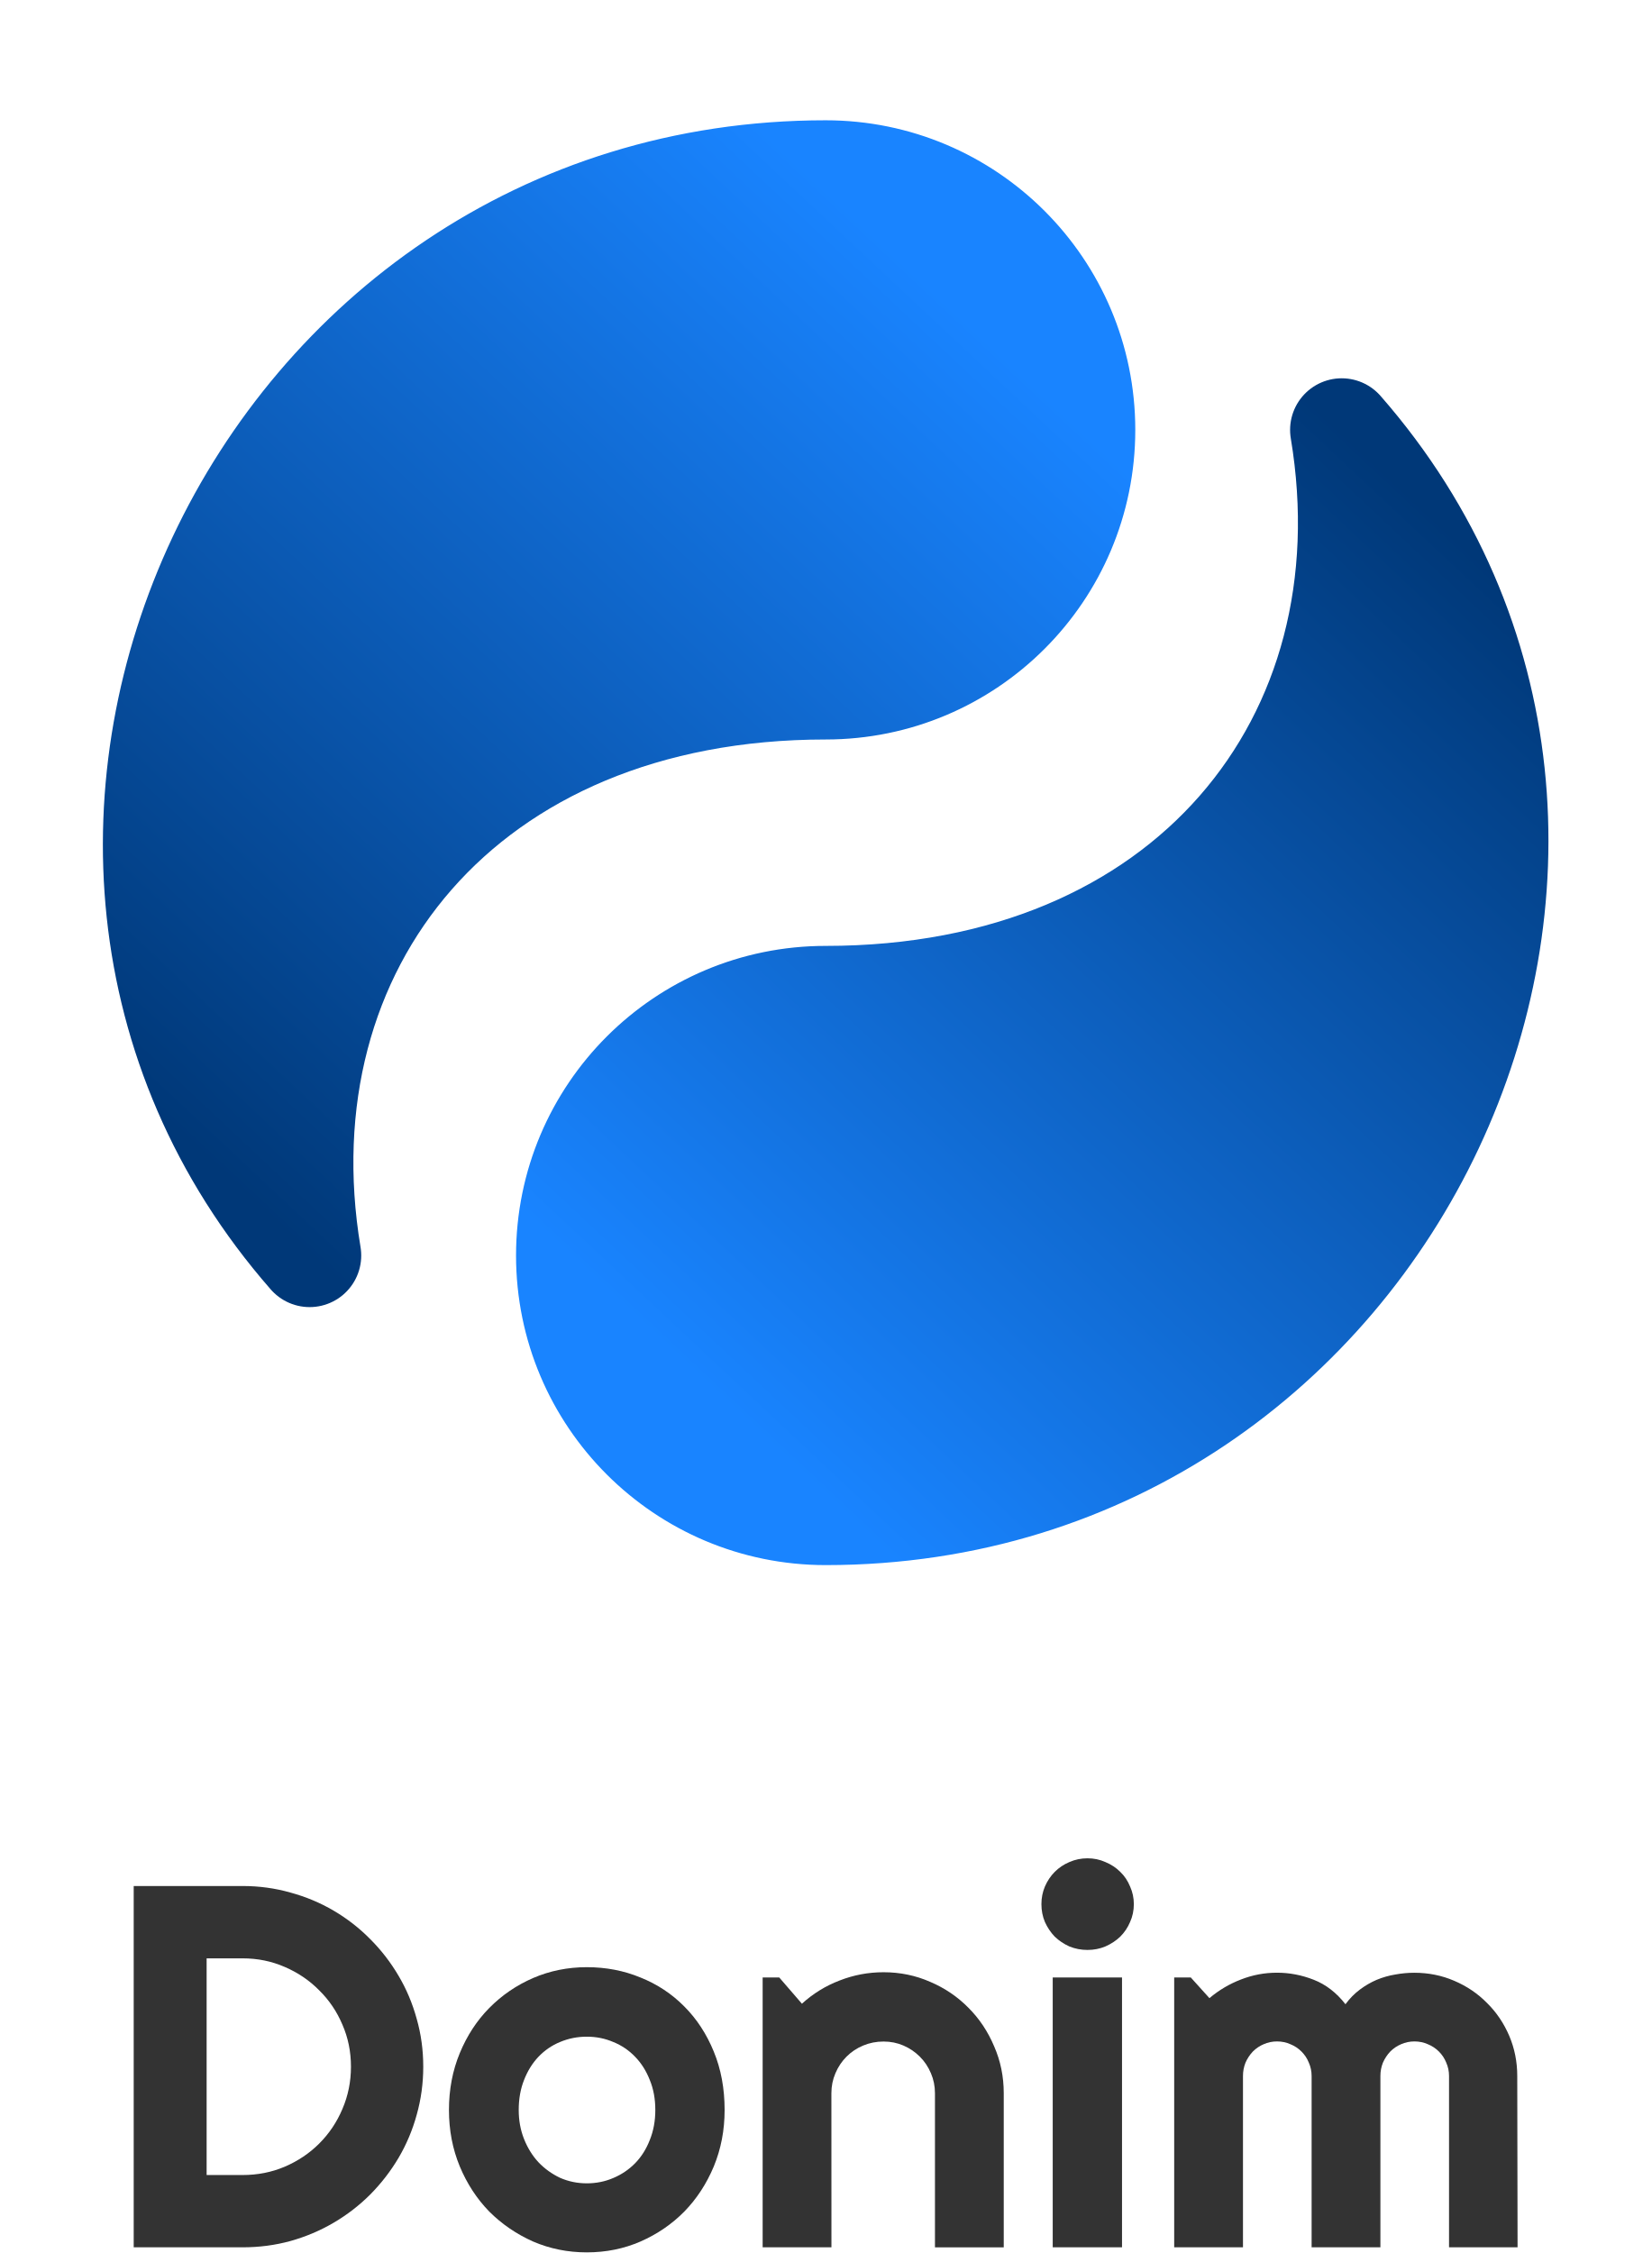
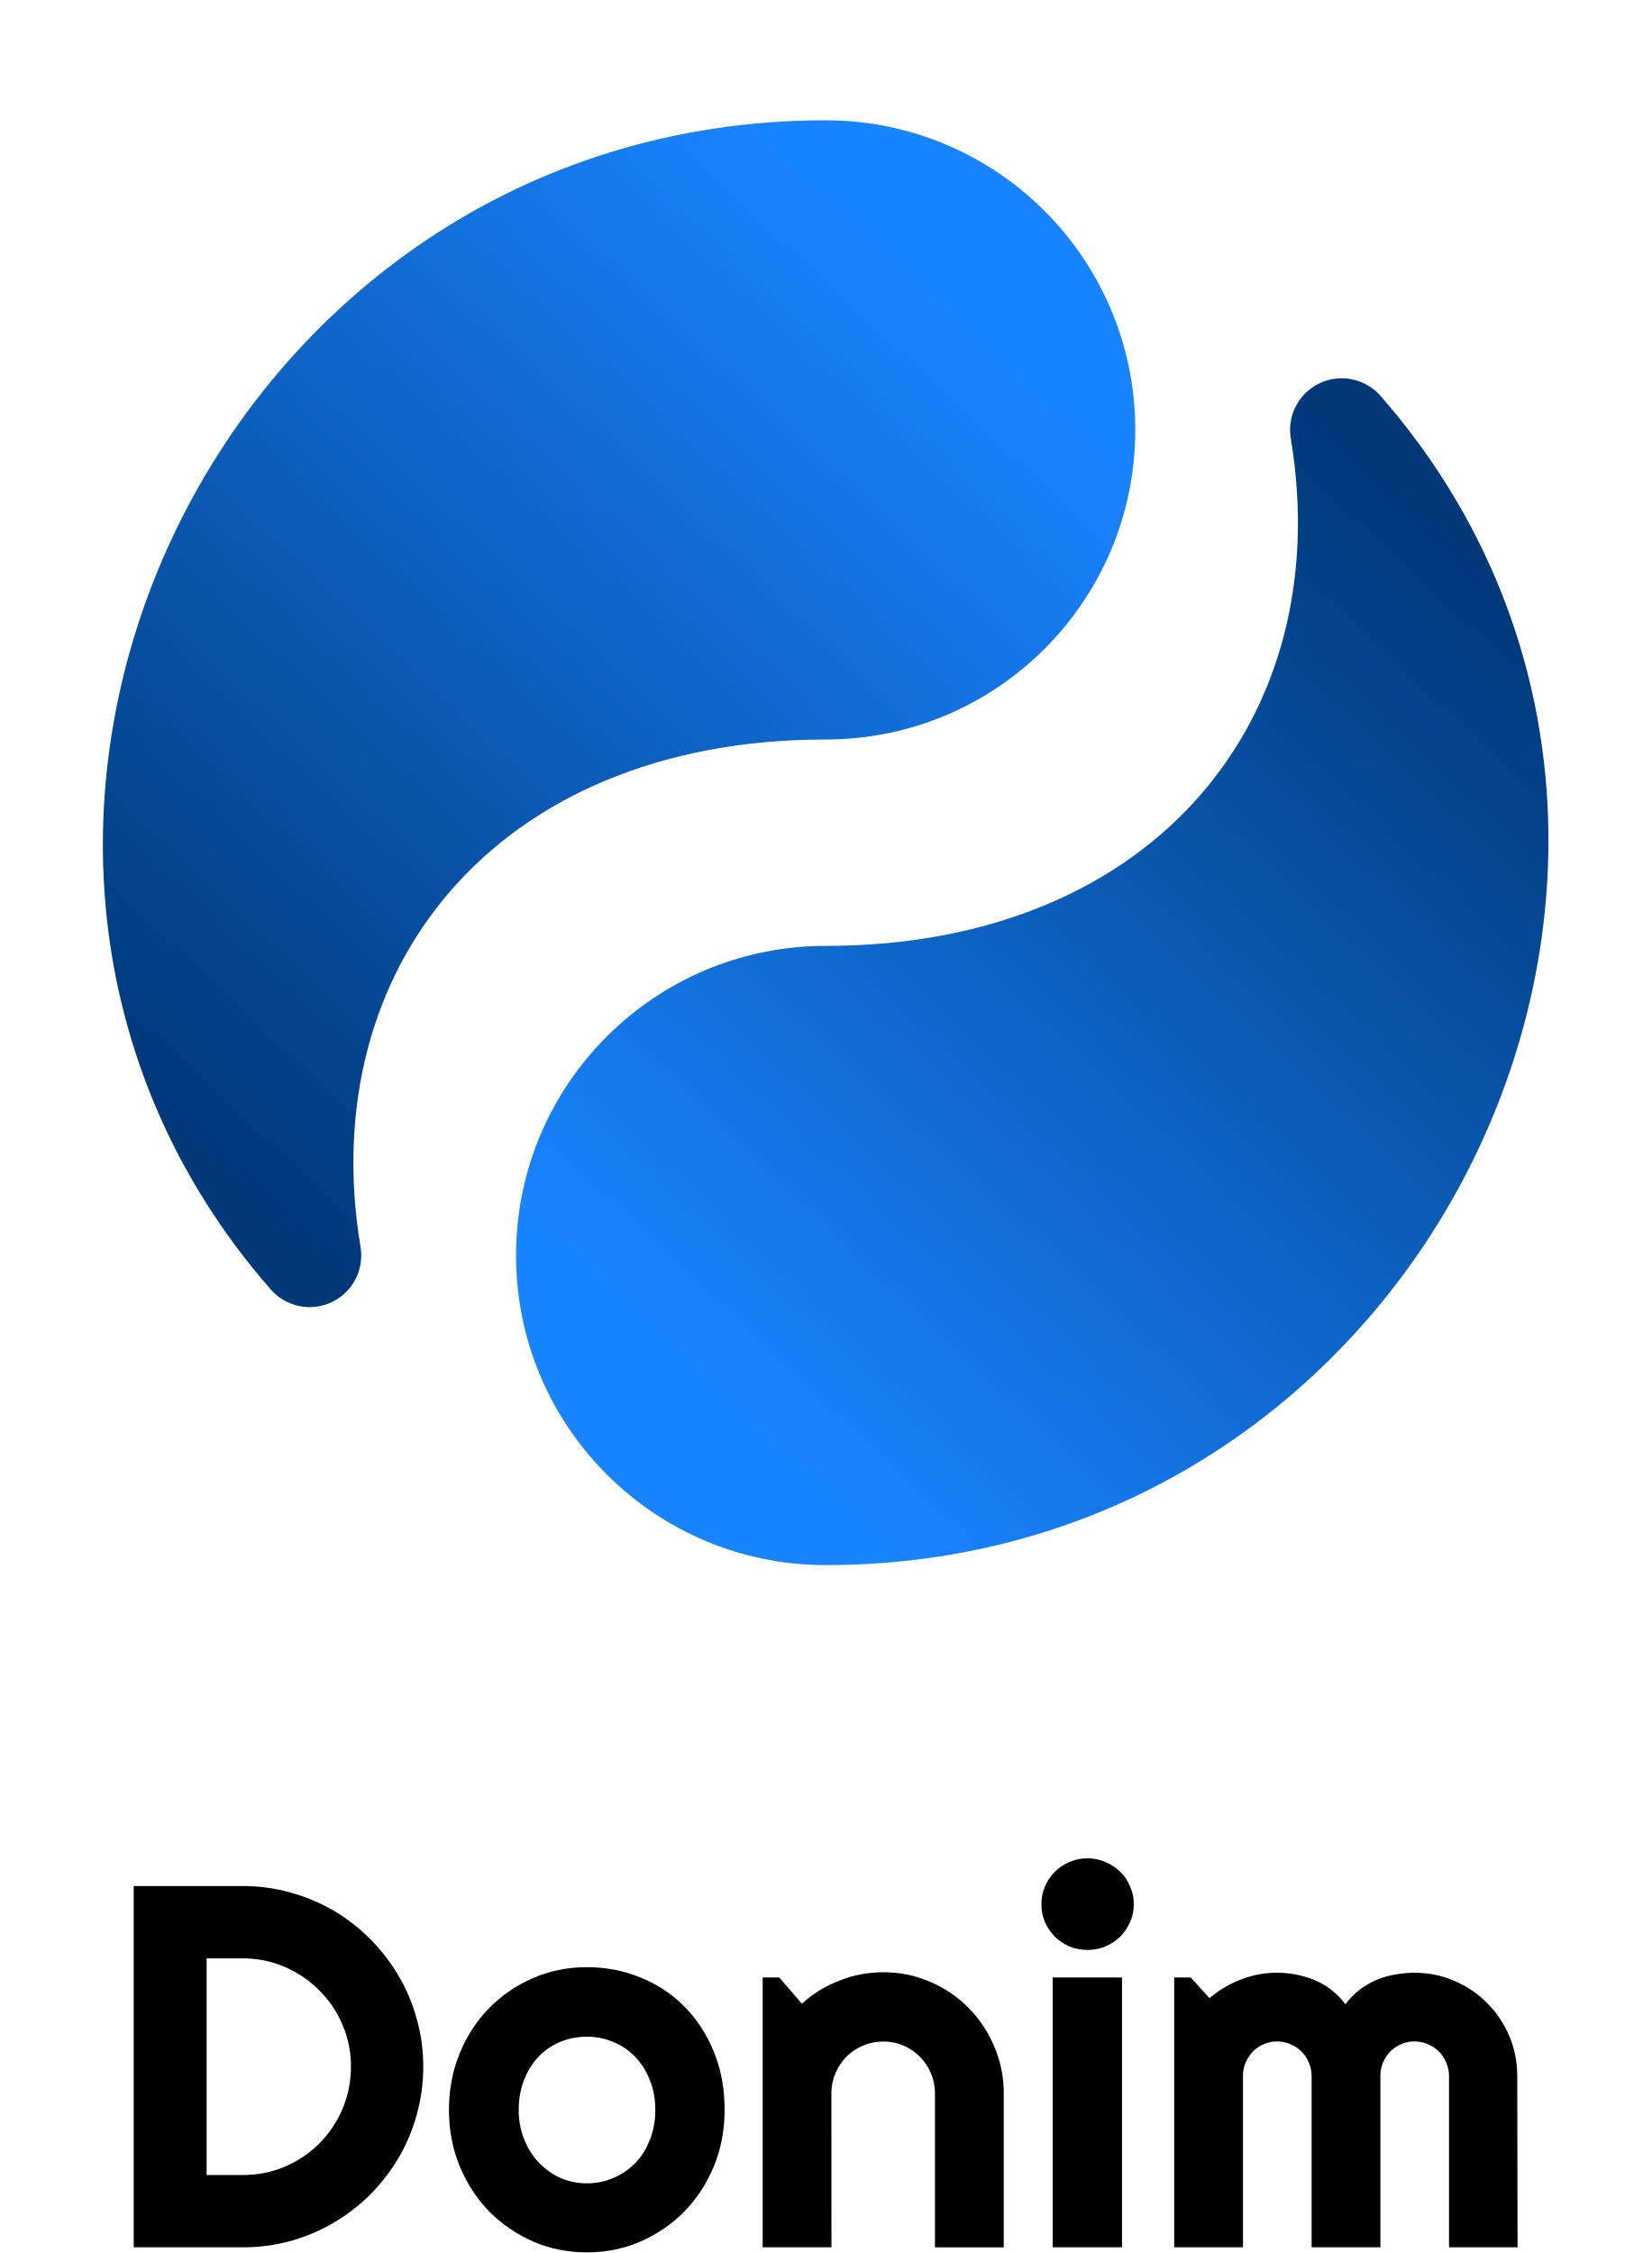
<svg xmlns="http://www.w3.org/2000/svg" width="90" height="122.8" version="1.1" viewBox="0 0 32 43">
  <defs>
    <linearGradient id="grad1" x1="6" x2="21" y1="24" y2="8" gradientUnits="userSpaceOnUse">
      <stop stop-color="#003878" offset="0" />
      <stop stop-color="#1984ff" offset="1" />
    </linearGradient>
    <linearGradient id="grad2" x1="26" x2="11" y1="8" y2="24" gradientUnits="userSpaceOnUse">
      <stop stop-color="#003878" offset="0" />
      <stop stop-color="#1984ff" offset="1" />
    </linearGradient>
  </defs>
  <g stroke-linecap="round" stroke-linejoin="round" stroke-width="2">
    <animateTransform id="anim" attributeName="transform" type="rotate" from="0 16 16" to="180 16 16" dur="3s" begin="0s; anim.end + 5s" calcMode="spline" keyTimes="0; 1" keySplines="0.4, 0.2, 0.25, 1.0" fill="freeze" />
    <path d="m16 13c-7 0-11 5-10 11-7-8-1-21 10-21m5 5a5 5 0 0 1-5 5 5 5 0 0 1-5-5 5 5 0 0 1 5-5 5 5 0 0 1 5 5z" fill="url(#grad1)" stroke="url(#grad1)" />
    <path d="m16 19c7 0 11-5 10-11 7 8 1 21-10 21m-5-5a5 5 0 0 1 5-5 5 5 0 0 1 5 5 5 5 0 0 1-5 5 5 5 0 0 1-5-5z" fill="url(#grad2)" stroke="url(#grad2)" />
  </g>
-   <g fill="#333" transform="translate(0 34.5)">
+   <g id="text" transform="translate(0 34.5)">
    <path d="m8.202 5.22q0 0.483-0.127 0.933-0.122 0.444-0.352 0.835-0.229 0.386-0.547 0.708-0.317 0.317-0.708 0.547t-0.84 0.356q-0.444 0.122-0.928 0.122h-2.109v-7.002h2.109q0.483 0 0.928 0.127 0.449 0.122 0.84 0.352t0.708 0.552q0.317 0.317 0.547 0.708 0.229 0.386 0.352 0.835 0.127 0.444 0.127 0.928zm-1.401 0q0-0.435-0.166-0.815-0.161-0.381-0.449-0.664-0.283-0.288-0.669-0.454-0.381-0.166-0.815-0.166h-0.698v4.199h0.698q0.435 0 0.815-0.161 0.386-0.166 0.669-0.449 0.288-0.288 0.449-0.669 0.166-0.386 0.166-0.82z" />
    <path d="m14.042 6.06q0 0.586-0.21 1.094-0.21 0.503-0.571 0.874-0.361 0.366-0.85 0.581-0.483 0.21-1.04 0.21-0.552 0-1.04-0.21-0.483-0.215-0.85-0.581-0.361-0.371-0.571-0.874-0.21-0.508-0.21-1.094 0-0.596 0.21-1.103 0.21-0.508 0.571-0.874 0.366-0.371 0.85-0.581 0.488-0.21 1.04-0.21 0.557 0 1.04 0.2 0.488 0.195 0.85 0.562 0.361 0.361 0.571 0.874 0.21 0.508 0.21 1.133zm-1.343 0q0-0.322-0.107-0.581-0.103-0.264-0.283-0.449-0.181-0.19-0.425-0.288-0.239-0.103-0.513-0.103-0.273 0-0.518 0.103-0.239 0.098-0.42 0.288-0.176 0.186-0.278 0.449-0.103 0.259-0.103 0.581 0 0.303 0.103 0.562 0.103 0.259 0.278 0.449 0.181 0.19 0.42 0.303 0.244 0.107 0.518 0.107 0.273 0 0.513-0.103 0.244-0.103 0.425-0.288 0.181-0.186 0.283-0.449 0.107-0.264 0.107-0.581z" />
    <path d="m16.112 8.721h-1.333v-5.229h0.322l0.439 0.508q0.322-0.293 0.728-0.449 0.41-0.161 0.854-0.161 0.479 0 0.903 0.186 0.425 0.181 0.742 0.503 0.317 0.317 0.498 0.747 0.186 0.425 0.186 0.908v2.988h-1.333v-2.988q0-0.205-0.078-0.386-0.078-0.186-0.215-0.322-0.137-0.137-0.317-0.215t-0.386-0.078q-0.21 0-0.396 0.078t-0.322 0.215q-0.137 0.137-0.215 0.322-0.078 0.181-0.078 0.386z" />
    <path d="m21.972 2.07q0 0.186-0.073 0.347-0.068 0.161-0.19 0.283-0.122 0.117-0.288 0.19-0.161 0.068-0.347 0.068t-0.352-0.068q-0.161-0.073-0.283-0.19-0.117-0.122-0.19-0.283-0.068-0.161-0.068-0.347 0-0.181 0.068-0.342 0.073-0.166 0.19-0.283 0.122-0.122 0.283-0.19 0.166-0.073 0.352-0.073t0.347 0.073q0.166 0.068 0.288 0.19 0.122 0.117 0.19 0.283 0.073 0.161 0.073 0.342zm-0.229 6.65h-1.343v-5.229h1.343z" />
    <path d="m29.408 8.721h-1.328v-3.32q0-0.137-0.054-0.259-0.049-0.122-0.142-0.215-0.093-0.093-0.215-0.142-0.122-0.054-0.259-0.054t-0.259 0.054q-0.117 0.049-0.21 0.142-0.088 0.093-0.142 0.215-0.049 0.122-0.049 0.259v3.32h-1.333v-3.32q0-0.137-0.054-0.259-0.049-0.122-0.142-0.215-0.093-0.093-0.215-0.142-0.122-0.054-0.259-0.054t-0.259 0.054q-0.117 0.049-0.21 0.142-0.088 0.093-0.142 0.215-0.049 0.122-0.049 0.259v3.32h-1.333v-5.229h0.322l0.361 0.4q0.278-0.234 0.61-0.361 0.337-0.132 0.698-0.132 0.366 0 0.713 0.137 0.352 0.137 0.615 0.474 0.122-0.166 0.278-0.283t0.327-0.19q0.176-0.073 0.361-0.103 0.186-0.034 0.366-0.034 0.415 0 0.776 0.156 0.366 0.156 0.635 0.43 0.273 0.269 0.43 0.635 0.156 0.366 0.156 0.781z" />
  </g>
+   <style>
+     @media (prefers-color-scheme: dark) {
+       #text { fill: #aaa }
+     }
+     @media (prefers-color-scheme: light) {
+       #text { fill: #333 }
+     }
+   </style>
</svg>
